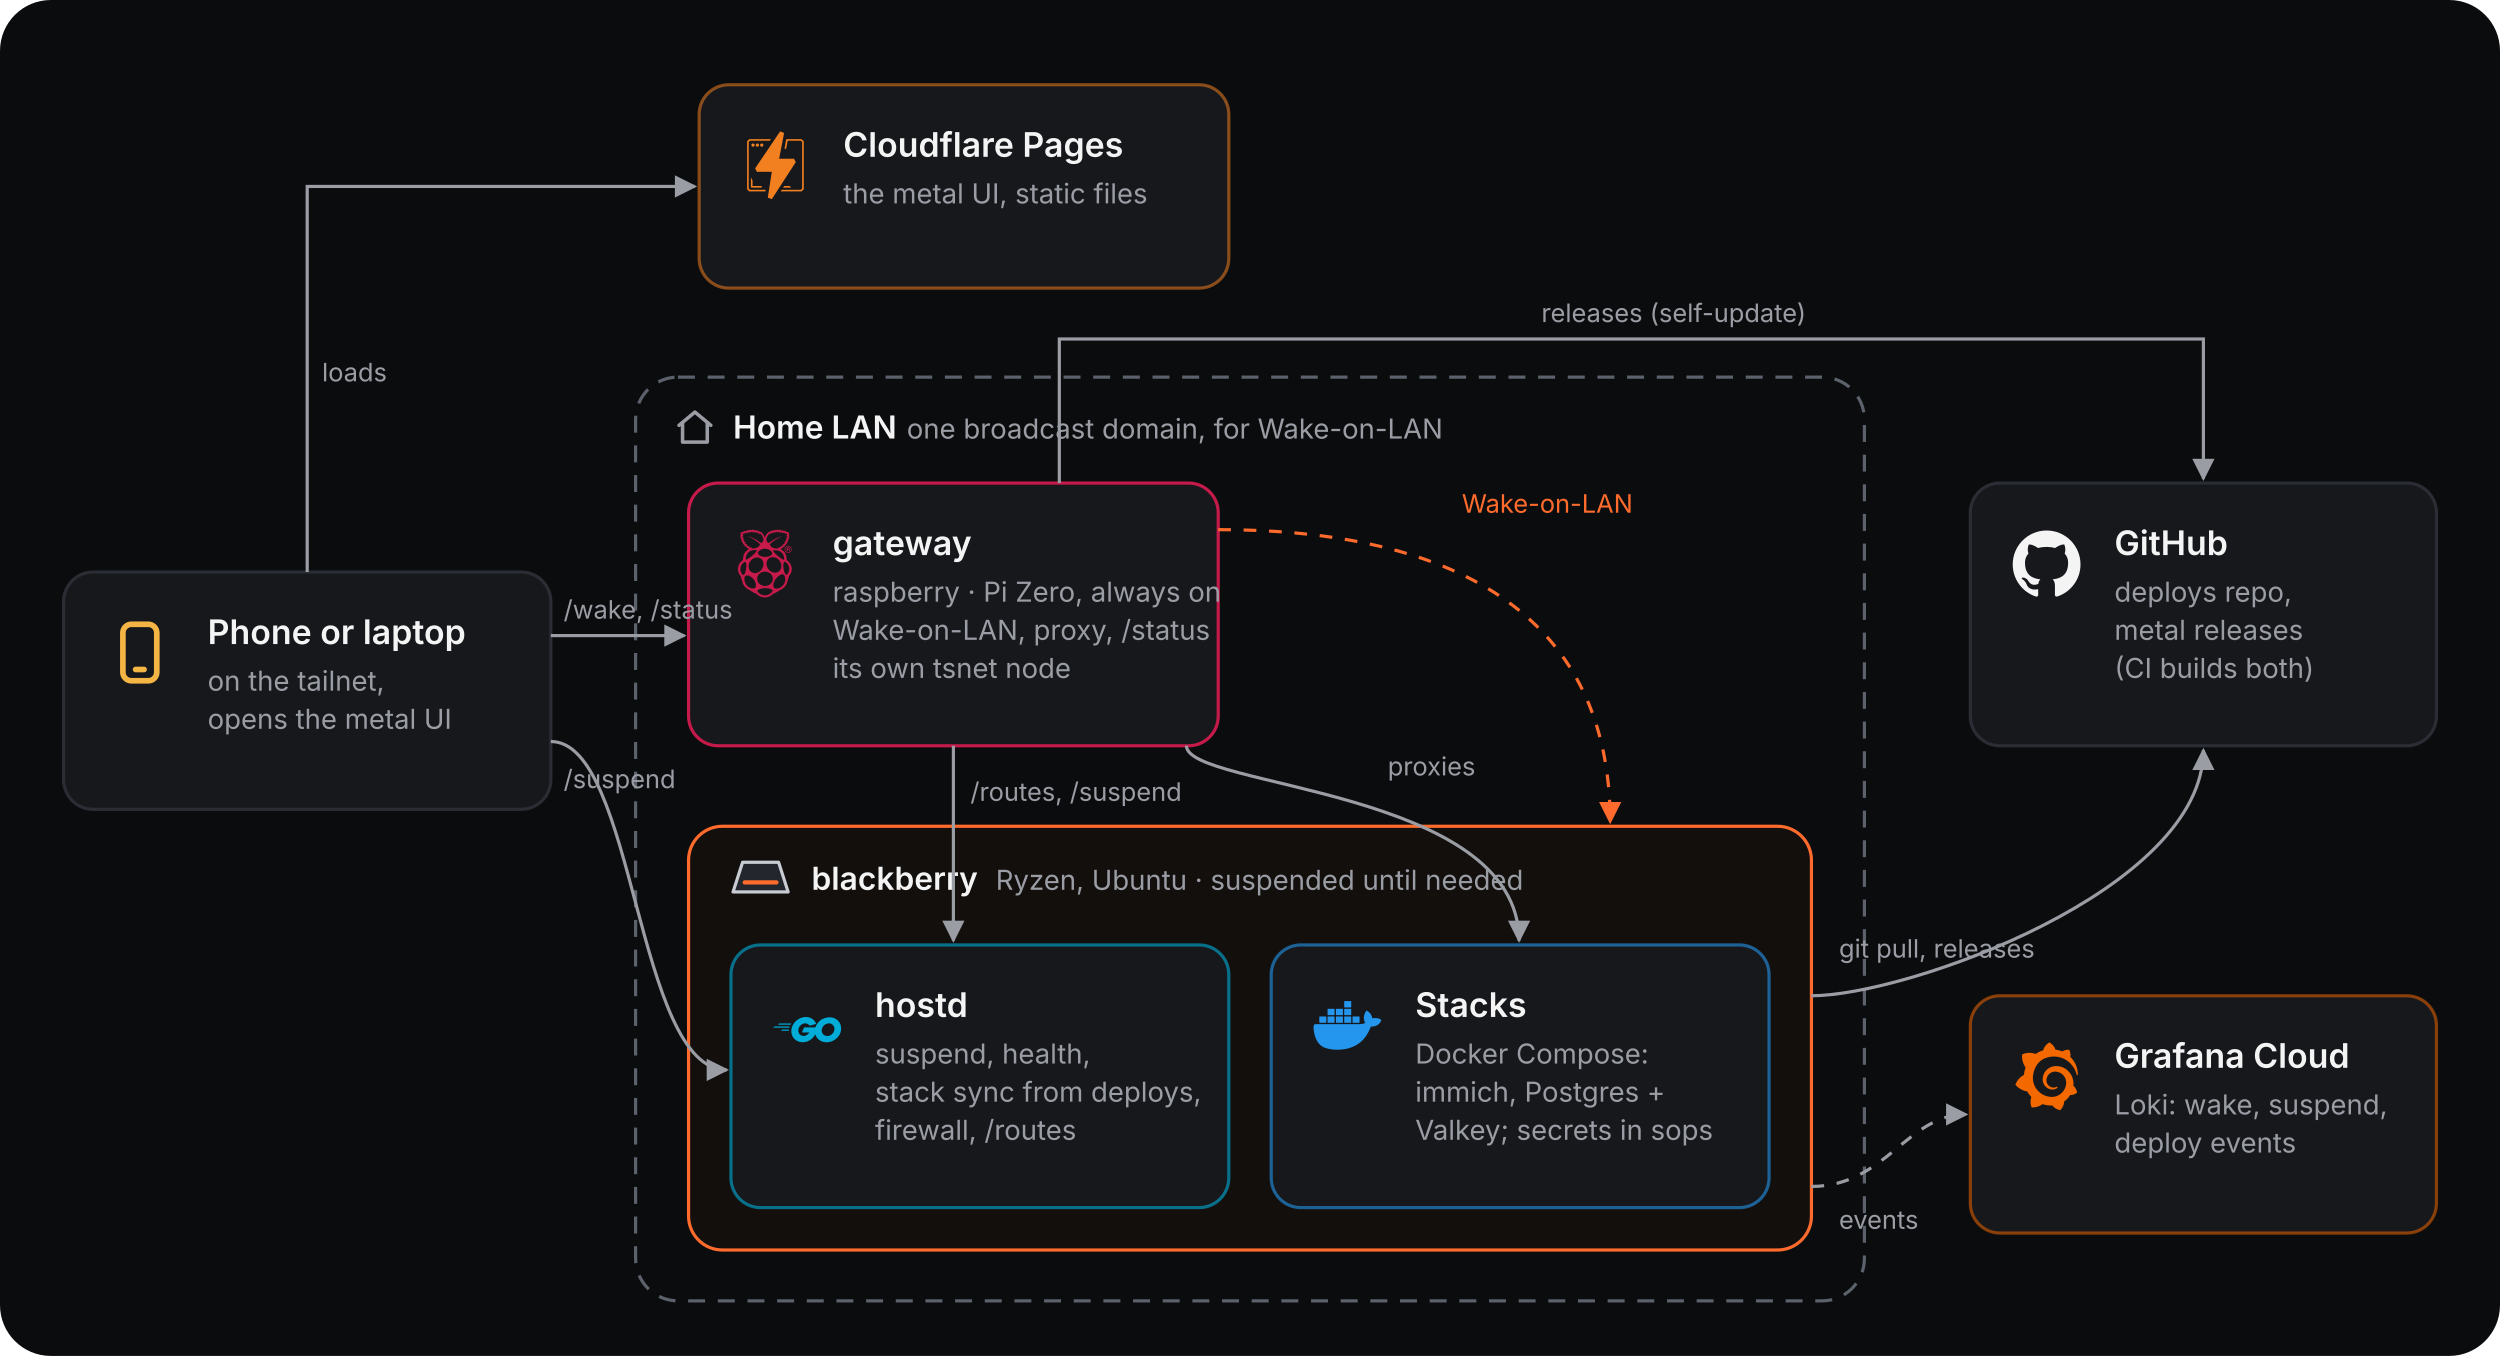
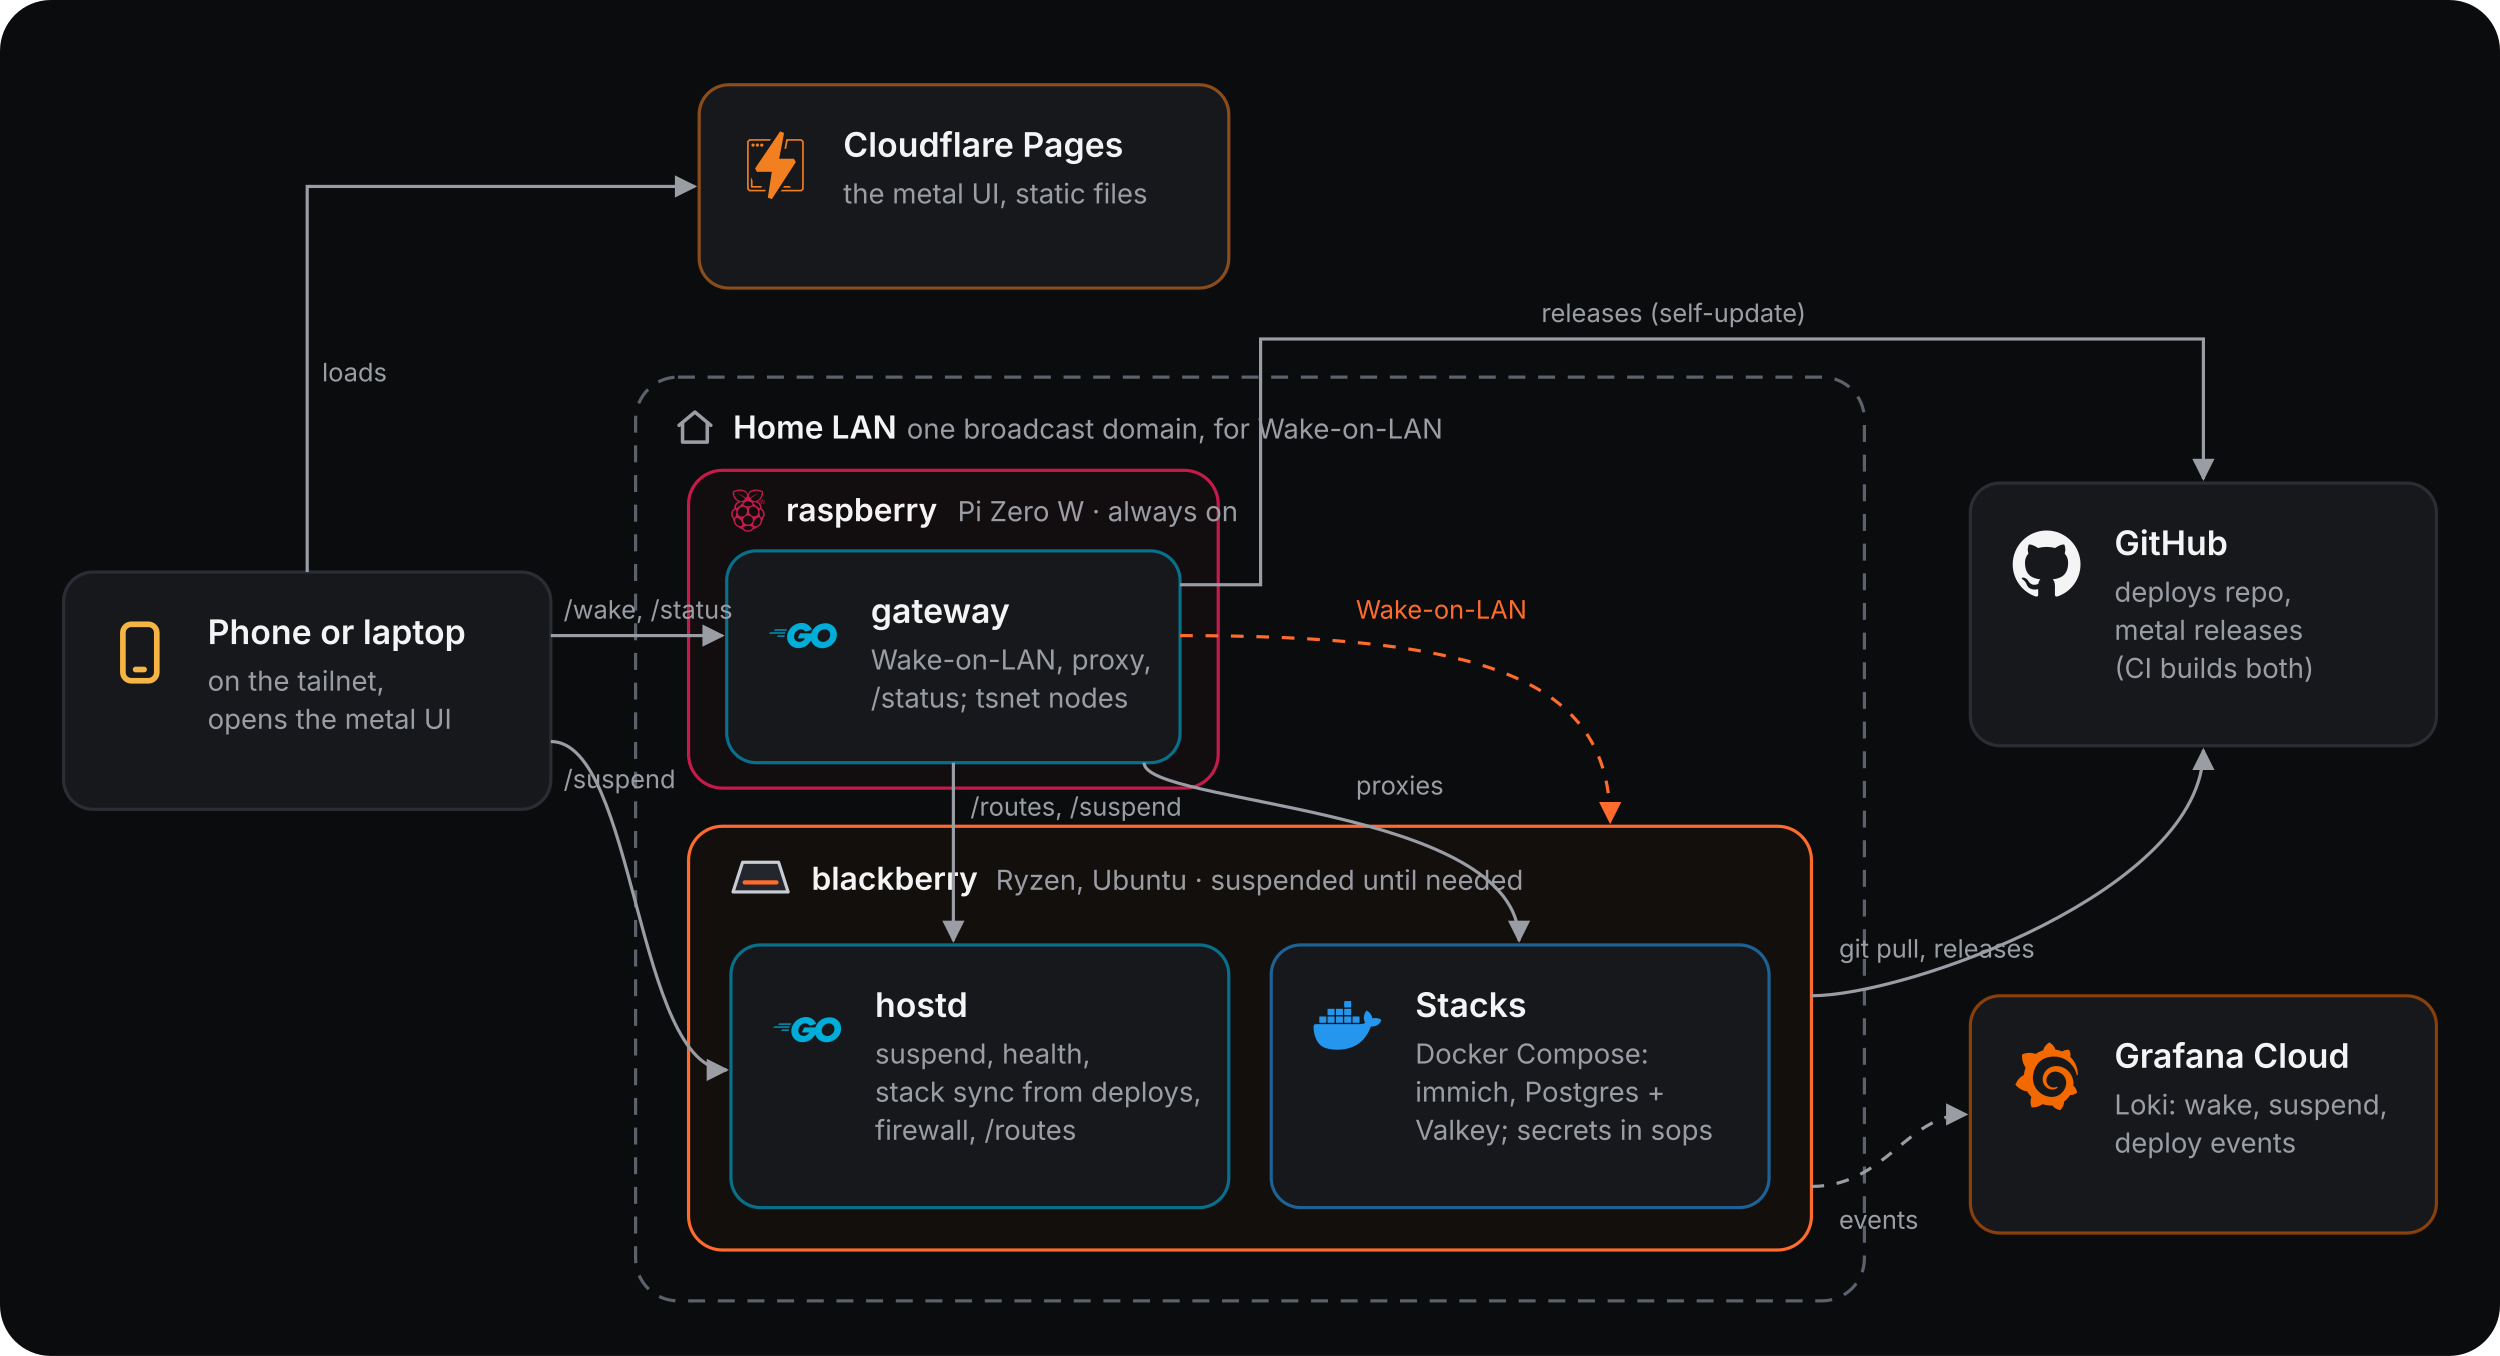
<svg xmlns="http://www.w3.org/2000/svg" viewBox="0 0 1180 640" width="1180" height="640" font-family="Inter, -apple-system, Segoe UI, Roboto, sans-serif">
  <defs>
    <marker id="a" viewBox="0 0 10 10" refX="9" refY="5" markerWidth="7" markerHeight="7" orient="auto-start-reverse">
      <path d="M0 0 10 5 0 10z" fill="#9A9DA4" />
    </marker>
    <marker id="e" viewBox="0 0 10 10" refX="9" refY="5" markerWidth="7" markerHeight="7" orient="auto-start-reverse">
      <path d="M0 0 10 5 0 10z" fill="#FF6B2C" />
    </marker>
  </defs>
  <rect width="1180" height="640" rx="24" fill="#0B0C0E" />
  <rect x="30" y="270" width="230" height="112" rx="14" fill="#16181C" stroke="#2A2D33" stroke-width="1.5" />
  <g transform="translate(50 292) scale(1.333333)">
    <g fill="none" stroke="#F5B544" stroke-width="2" stroke-linecap="round" stroke-linejoin="round">
      <rect x="6" y="2" width="12" height="20" rx="3" />
      <path d="M10.5 18h3" />
    </g>
  </g>
  <text x="98" y="304" fill="#F4F4F5" font-size="16" font-weight="600">Phone or laptop</text>
  <text x="98" y="326" fill="#9A9DA4" font-size="13">
    <tspan x="98" dy="0">on the tailnet,</tspan>
    <tspan x="98" dy="18">opens the metal UI</tspan>
  </text>
  <rect x="330" y="40" width="250" height="96" rx="14" fill="#16181C" stroke="#F3802088" stroke-width="1.5" />
  <g transform="translate(350 62) scale(1.333333)">
    <path fill="#F38020" d="M10.715 14.32H5.442l-.64-1.203L13.673 0l1.397.579-1.752 9.112h5.24l.648 1.192L10.719 24l-1.412-.54ZM4.091 5.448a.579.579 0 1 1 0-1.157.579.579 0 0 1 0 1.157zm1.543 0a.579.579 0 1 1 0-1.157.579.579 0 0 1 0 1.157zm1.544 0a.579.579 0 1 1 0-1.157.579.579 0 0 1 0 1.157zm8.657-2.7h5.424l.772.771v16.975l-.772.772h-7.392l.374-.579h6.779l.432-.432V3.758l-.432-.432h-4.676l-.552 2.85h-.59l.529-2.877.108-.552ZM2.74 21.265l-.772-.772V3.518l.772-.771h7.677l-.386.579H2.98l-.432.432v16.496l.432.432h5.586l-.092.579zm1.157-1.93h3.28l-.116.58h-3.55l-.192-.193v-3.473l.578 1.158zm13.117 0 .579.58H14.7l.385-.58z" />
  </g>
  <text x="398" y="74" fill="#F4F4F5" font-size="16" font-weight="600">Cloudflare Pages</text>
  <text x="398" y="96" fill="#9A9DA4" font-size="13">
    <tspan x="398" dy="0">the metal UI, static files</tspan>
  </text>
  <rect x="300" y="178" width="580" height="436" rx="20" fill="none" stroke="#5C626C" stroke-width="1.5" stroke-dasharray="8 6" />
  <g transform="translate(318 192) scale(0.8333333)">
    <g fill="none" stroke="#9A9DA4" stroke-width="2" stroke-linecap="round" stroke-linejoin="round">
      <path d="M3 10.5 12 3l9 7.5" />
      <path d="M5 9v11h14V9" />
    </g>
  </g>
  <text x="346" y="207" fill="#F4F4F5" font-size="15" font-weight="600">Home LAN</text>
  <text x="428" y="207" fill="#9A9DA4" font-size="13">one broadcast domain, for Wake-on-LAN</text>
-   <rect x="325" y="228" width="250" height="124" rx="14" fill="#16181C" stroke="#C51A4A" stroke-width="1.5" />
-   <g transform="translate(345 250) scale(1.333333)">
+   <rect x="325" y="222" width="250" height="150" rx="16" fill="#120D0F" stroke="#C51A4A" stroke-width="1.5" />
+   <g transform="translate(343 231) scale(0.8333333)">
    <path fill="#C51A4A" d="m19.895 10.896-.173-.303c.007-2.175-1.002-3.061-2.179-3.735.356-.094.724-.171.825-.618.612-.157.74-.44.801-.74.16-.107.696-.406.639-.921.3-.207.467-.472.382-.849.322-.351.407-.642.27-.91.387-.48.215-.73.05-.982.29-.525.034-1.089-.776-.994-.322-.473-1.024-.366-1.133-.364-.121-.152-.282-.282-.775-.219-.32-.285-.677-.236-1.046-.096-.438-.34-.728-.068-1.058.036-.53-.171-.651.063-.912.158-.578-.12-.754.142-1.031.418l-.322-.006c-.872.506-1.305 1.537-1.458 2.066-.154-.53-.586-1.56-1.458-2.066l-.322.006C9.942.501 9.766.239 9.188.36 8.928.265 8.807.031 8.277.202c-.217-.068-.417-.208-.652-.201l0.0 0C7.502.004 7.369.049 7.218.166c-.369-.14-.726-.189-1.046.096-.494-.063-.654.067-.776.219C5.289.479 4.586.372 4.264.845c-.81-.094-1.065.469-.776.994-.165.252-.337.501.05.982-.137.268-.052.558.27.91-.085.376.082.642.382.849-.056.515.479.814.639.921.061.3.189.583.801.74.101.447.469.524.825.618-1.177.674-2.186 1.56-2.179 3.735l-.172.303c-1.349.808-2.563 3.406-.665 5.517.124.661.332 1.135.517 1.661.277 2.117 2.084 3.108 2.561 3.225.698.524 1.442 1.021 2.449 1.37.949.964 1.977 1.331 3.011 1.331.015 0 .031 0.0.046 0 1.034.001 2.062-.367 3.011-1.331 1.007-.348 1.751-.846 2.449-1.37.477-.117 2.284-1.109 2.561-3.225.185-.525.393-1 .517-1.661 1.898-2.111.684-4.709-.665-5.517zm-1.039-.371c-.07.876-4.635-3.05-3.847-3.181 2.139-.356 3.919.896 3.847 3.181zm-2.015 4.365c-1.148.741-2.803.263-3.695-1.068-.893-1.331-.686-3.01.462-3.751 1.148-.741 2.803-.263 3.695 1.068.893 1.331.686 3.01-.462 3.751zM13.659 1.372c.04.197.084.321.135.358.254-.272.461-.551.788-.812.001.154-.078.321.117.443.175-.236.412-.446.726-.624-.151.261-.026.34.055.449.24-.206.468-.414.911-.576-.121.147-.29.291-.111.461.247-.154.496-.309 1.083-.418-.132.147-.406.295-.24.443.31-.119.654-.205 1.034-.255-.182.15-.334.296-.185.412.332-.102.79-.24 1.237-.121l-.283.285c-.031.038.662.03 1.12.036-.167.232-.338.456-.437.855.045.046.272.02.486 0-.219.462-.6.578-.689.776.134.102.32.075.523.006-.158.325-.489.548-.751.812.066.047.182.075.456.043-.242.257-.534.492-.88.703.061.071.272.068.468.073-.314.307-.717.466-1.095.667.189.129.323.099.468.097-.268.22-.723.334-1.145.467.08.125.161.159.332.194-.447.247-1.087.134-1.268.261.043.124.167.205.314.273-.72.042-2.688-.026-3.065-1.516.737-.809 2.081-1.759 4.394-2.934-1.799.602-3.423 1.405-4.782 2.51-1.598-.744-.496-2.62.283-3.365zm-1.613 5.372c1.133-.012 2.536.833 2.53 1.629-.005.703-.985 1.272-2.521 1.261-1.504-.018-2.517-.715-2.514-1.396.003-.56 1.228-1.526 2.505-1.494zm-5.765-.601c.172-.035.252-.069.332-.194-.422-.133-.877-.247-1.145-.467.144.002.279.032.468-.097-.378-.201-.782-.36-1.096-.667.196-.005.406-.002.468-.073-.346-.211-.638-.446-.88-.703.274.033.389.004.456-.043-.262-.264-.593-.487-.751-.812.203.069.389.095.523-.006-.089-.198-.47-.314-.689-.776.214.02.441.046.486 0-.099-.399-.27-.623-.437-.855.458-.007 1.152.002 1.12-.036l-.283-.285c.447-.119.905.019 1.237.121.149-.116-.003-.263-.185-.412.38.05.724.136 1.034.255.166-.148-.108-.295-.24-.443.587.11.836.264 1.083.418.179-.169.01-.313-.111-.461.443.162.671.37.911.576.081-.108.207-.188.055-.449.314.178.551.389.726.624.195-.122.116-.289.117-.443.327.262.534.54.788.812.051-.037.096-.161.135-.358.779.745 1.881 2.621.283 3.365-1.359-1.104-2.982-1.906-4.78-2.509 2.312 1.174 3.656 2.124 4.392 2.933-.377 1.49-2.345 1.558-3.065 1.516.147-.068.27-.148.314-.273-.181-.126-.821-.013-1.268-.261zm2.817 1.133c.788.13-3.777 4.057-3.847 3.181-.072-2.285 1.708-3.537 3.847-3.181zm-4.847 8.757c-1.109-.879-1.467-3.453.59-4.61 1.239-.327.418 5.051-.59 4.61zm4.266 4.599c-.626.372-2.145.219-3.225-1.31-.728-1.282-.634-2.587-.123-2.97.765-.459 1.946.161 2.856 1.2.792.941 1.154 2.593.492 3.08zm-1.242-5.609c-1.148-.741-1.355-2.42-.462-3.751.893-1.331 2.547-1.809 3.695-1.068 1.148.741 1.355 2.42.462 3.751-.893 1.331-2.547 1.809-3.695 1.068zm4.795 8.228c-1.376.058-2.726-1.111-2.708-1.516-.021-.594 1.676-1.058 2.782-1.031 1.113-.048 2.607.353 2.61.885.018.517-1.355 1.684-2.684 1.661zm2.758-5.858c.008 1.39-1.226 2.522-2.756 2.53-1.53.007-2.777-1.113-2.785-2.503v-.026c-.008-1.39 1.226-2.523 2.756-2.53 1.53-.007 2.777 1.113 2.785 2.503a.779.779 0 0 1 0.0.026zm3.855 2.003c-1.186 1.621-2.792 1.684-3.39 1.232-.625-.581-.148-2.385.709-3.375v-0c.981-1.091 2.03-1.804 2.761-1.247.492.483.78 2.301-.081 3.389zm1.072-3.43c-1.009.441-1.83-4.937-.59-4.61 2.057 1.157 1.699 3.731.59 4.61zm-.026-8.328h.298v-.53h.299c.15 0 .205.062.226.205.015.109.011.239.048.325h.298c-.053-.076-.051-.236-.057-.321-.01-.137-.051-.28-.198-.318v-.004c.15-.061.215-.181.215-.341 0-.205-.154-.374-.397-.374h-.732v1.357zm.298-1.125h.327c.133 0 .205.057.205.188 0 .137-.072.194-.205.194H20.03v-.382zm-1.034.463c0 .701.568 1.269 1.27 1.269s1.27-.568 1.27-1.269c0-.701-.568-1.27-1.27-1.27-.701 0-1.27.568-1.27 1.27zm2.328 0c0 .585-.474 1.058-1.058 1.058s-1.058-.473-1.058-1.058c0-.585.474-1.058 1.058-1.058s1.058.473 1.058 1.058z" />
  </g>
-   <text x="393" y="262" fill="#F4F4F5" font-size="16" font-weight="600">gateway</text>
-   <text x="393" y="284" fill="#9A9DA4" font-size="13">
-     <tspan x="393" dy="0">raspberry · Pi Zero, always on</tspan>
-     <tspan x="393" dy="18">Wake-on-LAN, proxy, /status</tspan>
-     <tspan x="393" dy="18">its own tsnet node</tspan>
+   <text x="371" y="246" fill="#F4F4F5" font-size="15" font-weight="600">raspberry</text>
+   <text x="452" y="246" fill="#9A9DA4" font-size="13">Pi Zero W · always on</text>
+   <rect x="343" y="260" width="214" height="100" rx="14" fill="#16181C" stroke="#00ADD899" stroke-width="1.5" />
+   <g transform="translate(363 284) scale(1.333333)">
+     <path fill="#00ADD8" d="M1.811 10.231c-.047 0-.058-.023-.035-.059l.246-.315c.023-.035.081-.058.128-.058h4.172c.046 0 .058.035.035.07l-.199.303c-.023.036-.082.07-.117.07zM.047 11.306c-.047 0-.059-.023-.035-.058l.245-.316c.023-.035.082-.058.129-.058h5.328c.047 0 .07.035.058.07l-.093.28c-.012.047-.058.07-.105.07zm2.828 1.075c-.047 0-.059-.035-.035-.07l.163-.292c.023-.035.07-.07.117-.07h2.337c.047 0 .07.035.07.082l-.023.28c0 .047-.047.082-.082.082zm12.129-2.36c-.736.187-1.239.327-1.963.514-.176.046-.187.058-.34-.117-.174-.199-.303-.327-.548-.444-.737-.362-1.45-.257-2.115.175-.795.514-1.204 1.274-1.192 2.22.011.935.654 1.706 1.577 1.835.795.105 1.46-.175 1.987-.77.105-.13.198-.27.315-.434H10.47c-.245 0-.304-.152-.222-.35.152-.362.432-.97.596-1.274a.315.315 0 01.292-.187h4.253c-.023.316-.023.631-.07.947a4.983 4.983 0 01-.958 2.29c-.841 1.11-1.94 1.8-3.33 1.986-1.145.152-2.209-.07-3.143-.77-.865-.655-1.356-1.52-1.484-2.595-.152-1.274.222-2.419.993-3.424.83-1.086 1.928-1.776 3.272-2.02 1.098-.2 2.15-.07 3.096.571.62.41 1.063.97 1.356 1.648.07.105.023.164-.117.2m3.868 6.461c-1.064-.024-2.034-.328-2.852-1.029a3.665 3.665 0 01-1.262-2.255c-.21-1.32.152-2.489.947-3.529.853-1.122 1.881-1.706 3.272-1.95 1.192-.21 2.314-.095 3.33.595.923.63 1.496 1.484 1.648 2.605.198 1.578-.257 2.863-1.344 3.962-.771.783-1.718 1.273-2.805 1.495-.315.06-.63.07-.934.106zm2.78-4.72c-.011-.153-.011-.27-.034-.387-.21-1.157-1.274-1.81-2.384-1.554-1.087.245-1.788.935-2.045 2.033-.21.912.234 1.835 1.075 2.21.643.28 1.285.244 1.905-.07.923-.48 1.425-1.228 1.484-2.233z" />
+   </g>
+   <text x="411" y="294" fill="#F4F4F5" font-size="16" font-weight="600">gateway</text>
+   <text x="411" y="316" fill="#9A9DA4" font-size="13">
+     <tspan x="411" dy="0">Wake-on-LAN, proxy,</tspan>
+     <tspan x="411" dy="18">/status; tsnet nodes</tspan>
  </text>
  <rect x="325" y="390" width="530" height="200" rx="16" fill="#120F0D" stroke="#FF6B2C" stroke-width="1.5" />
  <g transform="translate(343 398) scale(0.5)">
    <polygon points="6,46 58,46 49,18 15,18" fill="#23262C" stroke="#C9CDD3" stroke-width="3" stroke-linejoin="round" />
    <line x1="17" y1="37" x2="47" y2="37" stroke="#FF6B2C" stroke-width="4" stroke-linecap="round" />
  </g>
  <text x="383" y="420" fill="#F4F4F5" font-size="15" font-weight="600">blackberry</text>
  <text x="470" y="420" fill="#9A9DA4" font-size="13">Ryzen, Ubuntu · suspended until needed</text>
  <rect x="345" y="446" width="235" height="124" rx="14" fill="#16181C" stroke="#00ADD899" stroke-width="1.5" />
  <g transform="translate(365 470) scale(1.333333)">
    <path fill="#00ADD8" d="M1.811 10.231c-.047 0-.058-.023-.035-.059l.246-.315c.023-.035.081-.058.128-.058h4.172c.046 0 .058.035.035.07l-.199.303c-.023.036-.082.07-.117.07zM.047 11.306c-.047 0-.059-.023-.035-.058l.245-.316c.023-.035.082-.058.129-.058h5.328c.047 0 .07.035.058.07l-.093.28c-.012.047-.058.07-.105.07zm2.828 1.075c-.047 0-.059-.035-.035-.07l.163-.292c.023-.035.07-.07.117-.07h2.337c.047 0 .07.035.07.082l-.023.28c0 .047-.047.082-.082.082zm12.129-2.36c-.736.187-1.239.327-1.963.514-.176.046-.187.058-.34-.117-.174-.199-.303-.327-.548-.444-.737-.362-1.45-.257-2.115.175-.795.514-1.204 1.274-1.192 2.22.011.935.654 1.706 1.577 1.835.795.105 1.46-.175 1.987-.77.105-.13.198-.27.315-.434H10.47c-.245 0-.304-.152-.222-.35.152-.362.432-.97.596-1.274a.315.315 0 01.292-.187h4.253c-.023.316-.023.631-.07.947a4.983 4.983 0 01-.958 2.29c-.841 1.11-1.94 1.8-3.33 1.986-1.145.152-2.209-.07-3.143-.77-.865-.655-1.356-1.52-1.484-2.595-.152-1.274.222-2.419.993-3.424.83-1.086 1.928-1.776 3.272-2.02 1.098-.2 2.15-.07 3.096.571.62.41 1.063.97 1.356 1.648.07.105.023.164-.117.2m3.868 6.461c-1.064-.024-2.034-.328-2.852-1.029a3.665 3.665 0 01-1.262-2.255c-.21-1.32.152-2.489.947-3.529.853-1.122 1.881-1.706 3.272-1.95 1.192-.21 2.314-.095 3.33.595.923.63 1.496 1.484 1.648 2.605.198 1.578-.257 2.863-1.344 3.962-.771.783-1.718 1.273-2.805 1.495-.315.06-.63.07-.934.106zm2.78-4.72c-.011-.153-.011-.27-.034-.387-.21-1.157-1.274-1.81-2.384-1.554-1.087.245-1.788.935-2.045 2.033-.21.912.234 1.835 1.075 2.21.643.28 1.285.244 1.905-.07.923-.48 1.425-1.228 1.484-2.233z" />
  </g>
  <text x="413" y="480" fill="#F4F4F5" font-size="16" font-weight="600">hostd</text>
  <text x="413" y="502" fill="#9A9DA4" font-size="13">
    <tspan x="413" dy="0">suspend, health,</tspan>
    <tspan x="413" dy="18">stack sync from deploys,</tspan>
    <tspan x="413" dy="18">firewall, /routes</tspan>
  </text>
  <rect x="600" y="446" width="235" height="124" rx="14" fill="#16181C" stroke="#2496ED99" stroke-width="1.5" />
  <g transform="translate(620 468) scale(1.333333)">
    <path fill="#2496ED" d="M13.983 11.078h2.119a.186.186 0 00.186-.185V9.006a.186.186 0 00-.186-.186h-2.119a.185.185 0 00-.185.185v1.888c0 .102.083.185.185.185m-2.954-5.43h2.118a.186.186 0 00.186-.186V3.574a.186.186 0 00-.186-.185h-2.118a.185.185 0 00-.185.185v1.888c0 .102.082.185.185.185m0 2.716h2.118a.187.187 0 00.186-.186V6.29a.186.186 0 00-.186-.185h-2.118a.185.185 0 00-.185.185v1.887c0 .102.082.185.185.186m-2.93 0h2.12a.186.186 0 00.184-.186V6.29a.185.185 0 00-.185-.185H8.1a.185.185 0 00-.185.185v1.887c0 .102.083.185.185.186m-2.964 0h2.119a.186.186 0 00.185-.186V6.29a.185.185 0 00-.185-.185H5.136a.186.186 0 00-.186.185v1.887c0 .102.084.185.186.186m5.893 2.715h2.118a.186.186 0 00.186-.185V9.006a.186.186 0 00-.186-.186h-2.118a.185.185 0 00-.185.185v1.888c0 .102.082.185.185.185m-2.93 0h2.12a.185.185 0 00.184-.185V9.006a.185.185 0 00-.184-.186h-2.12a.185.185 0 00-.184.185v1.888c0 .102.083.185.185.185m-2.964 0h2.119a.185.185 0 00.185-.185V9.006a.185.185 0 00-.184-.186h-2.12a.186.186 0 00-.186.186v1.887c0 .102.084.185.186.185m-2.92 0h2.12a.185.185 0 00.184-.185V9.006a.185.185 0 00-.184-.186h-2.12a.185.185 0 00-.184.185v1.888c0 .102.082.185.185.185M23.763 9.89c-.065-.051-.672-.51-1.954-.51-.338.001-.676.03-1.01.087-.248-1.7-1.653-2.53-1.716-2.566l-.344-.199-.226.327c-.284.438-.49.922-.612 1.43-.23.97-.09 1.882.403 2.661-.595.332-1.55.413-1.744.42H.751a.751.751 0 00-.75.748 11.376 11.376 0 00.692 4.062c.545 1.428 1.355 2.48 2.41 3.124 1.18.723 3.1 1.137 5.275 1.137.983.003 1.963-.086 2.93-.266a12.248 12.248 0 003.823-1.389c.98-.567 1.86-1.288 2.61-2.136 1.252-1.418 1.998-2.997 2.553-4.4h.221c1.372 0 2.215-.549 2.68-1.009.309-.293.55-.65.707-1.046l.098-.288Z" />
  </g>
  <text x="668" y="480" fill="#F4F4F5" font-size="16" font-weight="600">Stacks</text>
  <text x="668" y="502" fill="#9A9DA4" font-size="13">
    <tspan x="668" dy="0">Docker Compose:</tspan>
    <tspan x="668" dy="18">immich, Postgres +</tspan>
    <tspan x="668" dy="18">Valkey; secrets in sops</tspan>
  </text>
  <rect x="930" y="228" width="220" height="124" rx="14" fill="#16181C" stroke="#2A2D33" stroke-width="1.5" />
  <g transform="translate(950 250) scale(1.333333)">
    <path fill="#F4F4F5" d="M12 .297c-6.63 0-12 5.373-12 12 0 5.303 3.438 9.8 8.205 11.385.6.113.82-.258.82-.577 0-.285-.01-1.04-.015-2.04-3.338.724-4.042-1.61-4.042-1.61C4.422 18.07 3.633 17.7 3.633 17.7c-1.087-.744.084-.729.084-.729 1.205.084 1.838 1.236 1.838 1.236 1.07 1.835 2.809 1.305 3.495.998.108-.776.417-1.305.76-1.605-2.665-.3-5.466-1.332-5.466-5.93 0-1.31.465-2.38 1.235-3.22-.135-.303-.54-1.523.105-3.176 0 0 1.005-.322 3.3 1.23.96-.267 1.98-.399 3-.405 1.02.006 2.04.138 3 .405 2.28-1.552 3.285-1.23 3.285-1.23.645 1.653.24 2.873.12 3.176.765.84 1.23 1.91 1.23 3.22 0 4.61-2.805 5.625-5.475 5.92.42.36.81 1.096.81 2.22 0 1.606-.015 2.896-.015 3.286 0 .315.21.69.825.57C20.565 22.092 24 17.592 24 12.297c0-6.627-5.373-12-12-12" />
  </g>
  <text x="998" y="262" fill="#F4F4F5" font-size="16" font-weight="600">GitHub</text>
  <text x="998" y="284" fill="#9A9DA4" font-size="13">
    <tspan x="998" dy="0">deploys repo,</tspan>
    <tspan x="998" dy="18">metal releases</tspan>
    <tspan x="998" dy="18">(CI builds both)</tspan>
  </text>
  <rect x="930" y="470" width="220" height="112" rx="14" fill="#16181C" stroke="#F4680088" stroke-width="1.5" />
  <g transform="translate(950 492) scale(1.333333)">
    <path fill="#F46800" d="M23.02 10.59a8.578 8.578 0 0 0-.862-3.034 8.911 8.911 0 0 0-1.789-2.445c.337-1.342-.413-2.505-.413-2.505-1.292-.08-2.113.4-2.416.62-.052-.02-.102-.044-.154-.064-.22-.089-.446-.172-.677-.247-.231-.073-.47-.14-.711-.197a9.867 9.867 0 0 0-.875-.161C14.557.753 12.94 0 12.94 0c-1.804 1.145-2.147 2.744-2.147 2.744l-.018.093c-.098.029-.2.057-.298.088-.138.042-.275.094-.413.143-.138.055-.275.107-.41.166a8.869 8.869 0 0 0-1.557.87l-.063-.029c-2.497-.955-4.716.195-4.716.195-.203 2.658.996 4.33 1.235 4.636a11.608 11.608 0 0 0-.607 2.635C1.636 12.677.953 15.014.953 15.014c1.926 2.214 4.171 2.351 4.171 2.351.003-.002.006-.002.006-.005.285.509.615.994.986 1.446.156.19.32.371.488.548-.704 2.009.099 3.68.099 3.68 2.144.08 3.553-.937 3.849-1.173a9.784 9.784 0 0 0 3.164.501h.08l.055-.003.107-.002.103-.005.003.002c1.01 1.44 2.788 1.646 2.788 1.646 1.264-1.332 1.337-2.653 1.337-2.94v-.058c0-.02-.003-.039-.003-.06.265-.187.52-.387.758-.6a7.875 7.875 0 0 0 1.415-1.7c1.43.083 2.437-.885 2.437-.885-.236-1.49-1.085-2.216-1.264-2.354l-.018-.013-.016-.013a.217.217 0 0 1-.031-.02c.008-.092.016-.18.02-.27.011-.162.016-.323.016-.48v-.253l-.005-.098-.008-.135a1.891 1.891 0 0 0-.01-.13c-.003-.042-.008-.083-.013-.125l-.016-.124-.018-.122a6.215 6.215 0 0 0-2.032-3.73 6.015 6.015 0 0 0-3.222-1.46 6.292 6.292 0 0 0-.85-.048l-.107.002h-.063l-.044.003-.104.008a4.777 4.777 0 0 0-3.335 1.695c-.332.4-.592.84-.768 1.297a4.594 4.594 0 0 0-.312 1.817l.003.091c.005.055.007.11.013.164a3.615 3.615 0 0 0 .698 1.82 3.53 3.53 0 0 0 1.827 1.282c.33.098.66.14.971.137.039 0 .078 0 .114-.002l.063-.003c.02 0 .041-.003.062-.003.034-.002.065-.007.099-.01.007 0 .018-.003.028-.003l.031-.005.06-.008a1.18 1.18 0 0 0 .112-.02c.036-.008.072-.013.109-.024a2.634 2.634 0 0 0 .914-.415c.028-.02.056-.041.085-.065a.248.248 0 0 0 .039-.35.244.244 0 0 0-.309-.06l-.078.042c-.09.044-.184.083-.283.116a2.476 2.476 0 0 1-.475.096c-.028.003-.054.006-.083.006l-.083.002c-.026 0-.054 0-.08-.002l-.102-.006h-.012l-.024.006c-.016-.003-.031-.003-.044-.006-.031-.002-.06-.007-.091-.01a2.59 2.59 0 0 1-.724-.213 2.557 2.557 0 0 1-.667-.438 2.52 2.52 0 0 1-.805-1.475 2.306 2.306 0 0 1-.029-.444l.006-.122v-.023l.002-.031c.003-.021.003-.04.005-.06a3.163 3.163 0 0 1 1.352-2.29 3.12 3.12 0 0 1 .937-.43 2.946 2.946 0 0 1 .776-.101h.06l.07.002.045.003h.026l.07.005a4.041 4.041 0 0 1 1.635.49 3.94 3.94 0 0 1 1.602 1.662 3.77 3.77 0 0 1 .397 1.414l.005.076.003.075c.002.026.002.05.002.075 0 .024.003.052 0 .07v.065l-.002.073-.008.174a6.195 6.195 0 0 1-.08.639 5.1 5.1 0 0 1-.267.927 5.31 5.31 0 0 1-.624 1.13 5.052 5.052 0 0 1-3.237 2.014 4.82 4.82 0 0 1-.649.066l-.039.003h-.287a6.607 6.607 0 0 1-1.716-.265 6.776 6.776 0 0 1-3.4-2.274 6.75 6.75 0 0 1-.746-1.15 6.616 6.616 0 0 1-.714-2.596l-.005-.083-.002-.02v-.056l-.003-.073v-.096l-.003-.104v-.07l.003-.163c.008-.22.026-.45.054-.678a8.707 8.707 0 0 1 .28-1.355c.128-.444.286-.872.473-1.277a7.04 7.04 0 0 1 1.456-2.1 5.925 5.925 0 0 1 .953-.763c.169-.111.343-.213.524-.306.089-.05.182-.091.273-.135.047-.02.093-.042.138-.062a7.177 7.177 0 0 1 .714-.267l.145-.045c.049-.015.098-.026.148-.041.098-.029.197-.052.296-.076.049-.013.1-.02.15-.033l.15-.032.151-.028.076-.013.075-.01.153-.024c.057-.01.114-.013.171-.023l.169-.021c.036-.003.073-.008.106-.01l.073-.008.036-.003.042-.002c.057-.003.114-.008.171-.01l.086-.006h.023l.037-.003.145-.007a7.999 7.999 0 0 1 1.708.125 7.917 7.917 0 0 1 2.048.68 8.253 8.253 0 0 1 1.672 1.09l.09.077.089.078c.06.052.114.107.171.159.057.052.112.106.166.16.052.055.107.107.159.164a8.671 8.671 0 0 1 1.41 1.978c.012.026.028.052.04.078l.04.078.075.156c.023.051.05.1.07.153l.065.15a8.848 8.848 0 0 1 .45 1.34.19.19 0 0 0 .201.142.186.186 0 0 0 .172-.184c.01-.246.002-.532-.024-.856z" />
  </g>
  <text x="998" y="504" fill="#F4F4F5" font-size="16" font-weight="600">Grafana Cloud</text>
  <text x="998" y="526" fill="#9A9DA4" font-size="13">
    <tspan x="998" dy="0">Loki: wake, suspend,</tspan>
    <tspan x="998" dy="18">deploy events</tspan>
  </text>
  <path d="M145 270 V 88 H 328" fill="none" stroke="#9A9DA4" stroke-width="1.5" marker-end="url(#a)" />
  <text x="152" y="180" fill="#9A9DA4" font-size="12" text-anchor="start">loads</text>
-   <path d="M260 300 H 323" fill="none" stroke="#9A9DA4" stroke-width="1.5" marker-end="url(#a)" />
+   <path d="M260 300 H 341" fill="none" stroke="#9A9DA4" stroke-width="1.5" marker-end="url(#a)" />
  <text x="266" y="292" fill="#9A9DA4" font-size="12" text-anchor="start">/wake, /status</text>
  <path d="M260 350 C 300 350, 300 505, 343 505" fill="none" stroke="#9A9DA4" stroke-width="1.5" marker-end="url(#a)" />
  <text x="266" y="372" fill="#9A9DA4" font-size="12" text-anchor="start">/suspend</text>
-   <path d="M450 352 V 444" fill="none" stroke="#9A9DA4" stroke-width="1.5" marker-end="url(#a)" />
-   <text x="458" y="378" fill="#9A9DA4" font-size="12" text-anchor="start">/routes, /suspend</text>
-   <path d="M560 352 C 560 372, 717 372, 717 444" fill="none" stroke="#9A9DA4" stroke-width="1.5" marker-end="url(#a)" />
-   <text x="655" y="366" fill="#9A9DA4" font-size="12" text-anchor="start">proxies</text>
-   <path d="M575 250 C 700 250, 760 300, 760 388" fill="none" stroke="#FF6B2C" stroke-width="1.5" stroke-dasharray="6 6" marker-end="url(#e)" />
-   <text x="690" y="242" fill="#FF6B2C" font-size="12" text-anchor="start">Wake-on-LAN</text>
+   <path d="M450 360 V 444" fill="none" stroke="#9A9DA4" stroke-width="1.5" marker-end="url(#a)" />
+   <text x="458" y="385" fill="#9A9DA4" font-size="12" text-anchor="start">/routes, /suspend</text>
+   <path d="M540 360 C 540 380, 717 380, 717 444" fill="none" stroke="#9A9DA4" stroke-width="1.5" marker-end="url(#a)" />
+   <text x="640" y="375" fill="#9A9DA4" font-size="12" text-anchor="start">proxies</text>
+   <path d="M557 300 C 700 300, 760 320, 760 388" fill="none" stroke="#FF6B2C" stroke-width="1.5" stroke-dasharray="6 6" marker-end="url(#e)" />
+   <text x="640" y="292" fill="#FF6B2C" font-size="12" text-anchor="start">Wake-on-LAN</text>
  <path d="M855 470 C 900 470, 1040 420, 1040 354" fill="none" stroke="#9A9DA4" stroke-width="1.5" marker-end="url(#a)" />
  <text x="868" y="452" fill="#9A9DA4" font-size="12" text-anchor="start">git pull, releases</text>
-   <path d="M500 228 V 160 H 1040 V 226" fill="none" stroke="#9A9DA4" stroke-width="1.5" marker-end="url(#a)" />
+   <path d="M557 276 H 595 V 160 H 1040 V 226" fill="none" stroke="#9A9DA4" stroke-width="1.5" marker-end="url(#a)" />
  <text x="790" y="152" fill="#9A9DA4" font-size="12" text-anchor="middle">releases (self-update)</text>
  <path d="M855 560 C 890 560, 900 526, 928 526" fill="none" stroke="#9A9DA4" stroke-width="1.5" stroke-dasharray="6 6" marker-end="url(#a)" />
  <text x="868" y="580" fill="#9A9DA4" font-size="12" text-anchor="start">events</text>
</svg>
